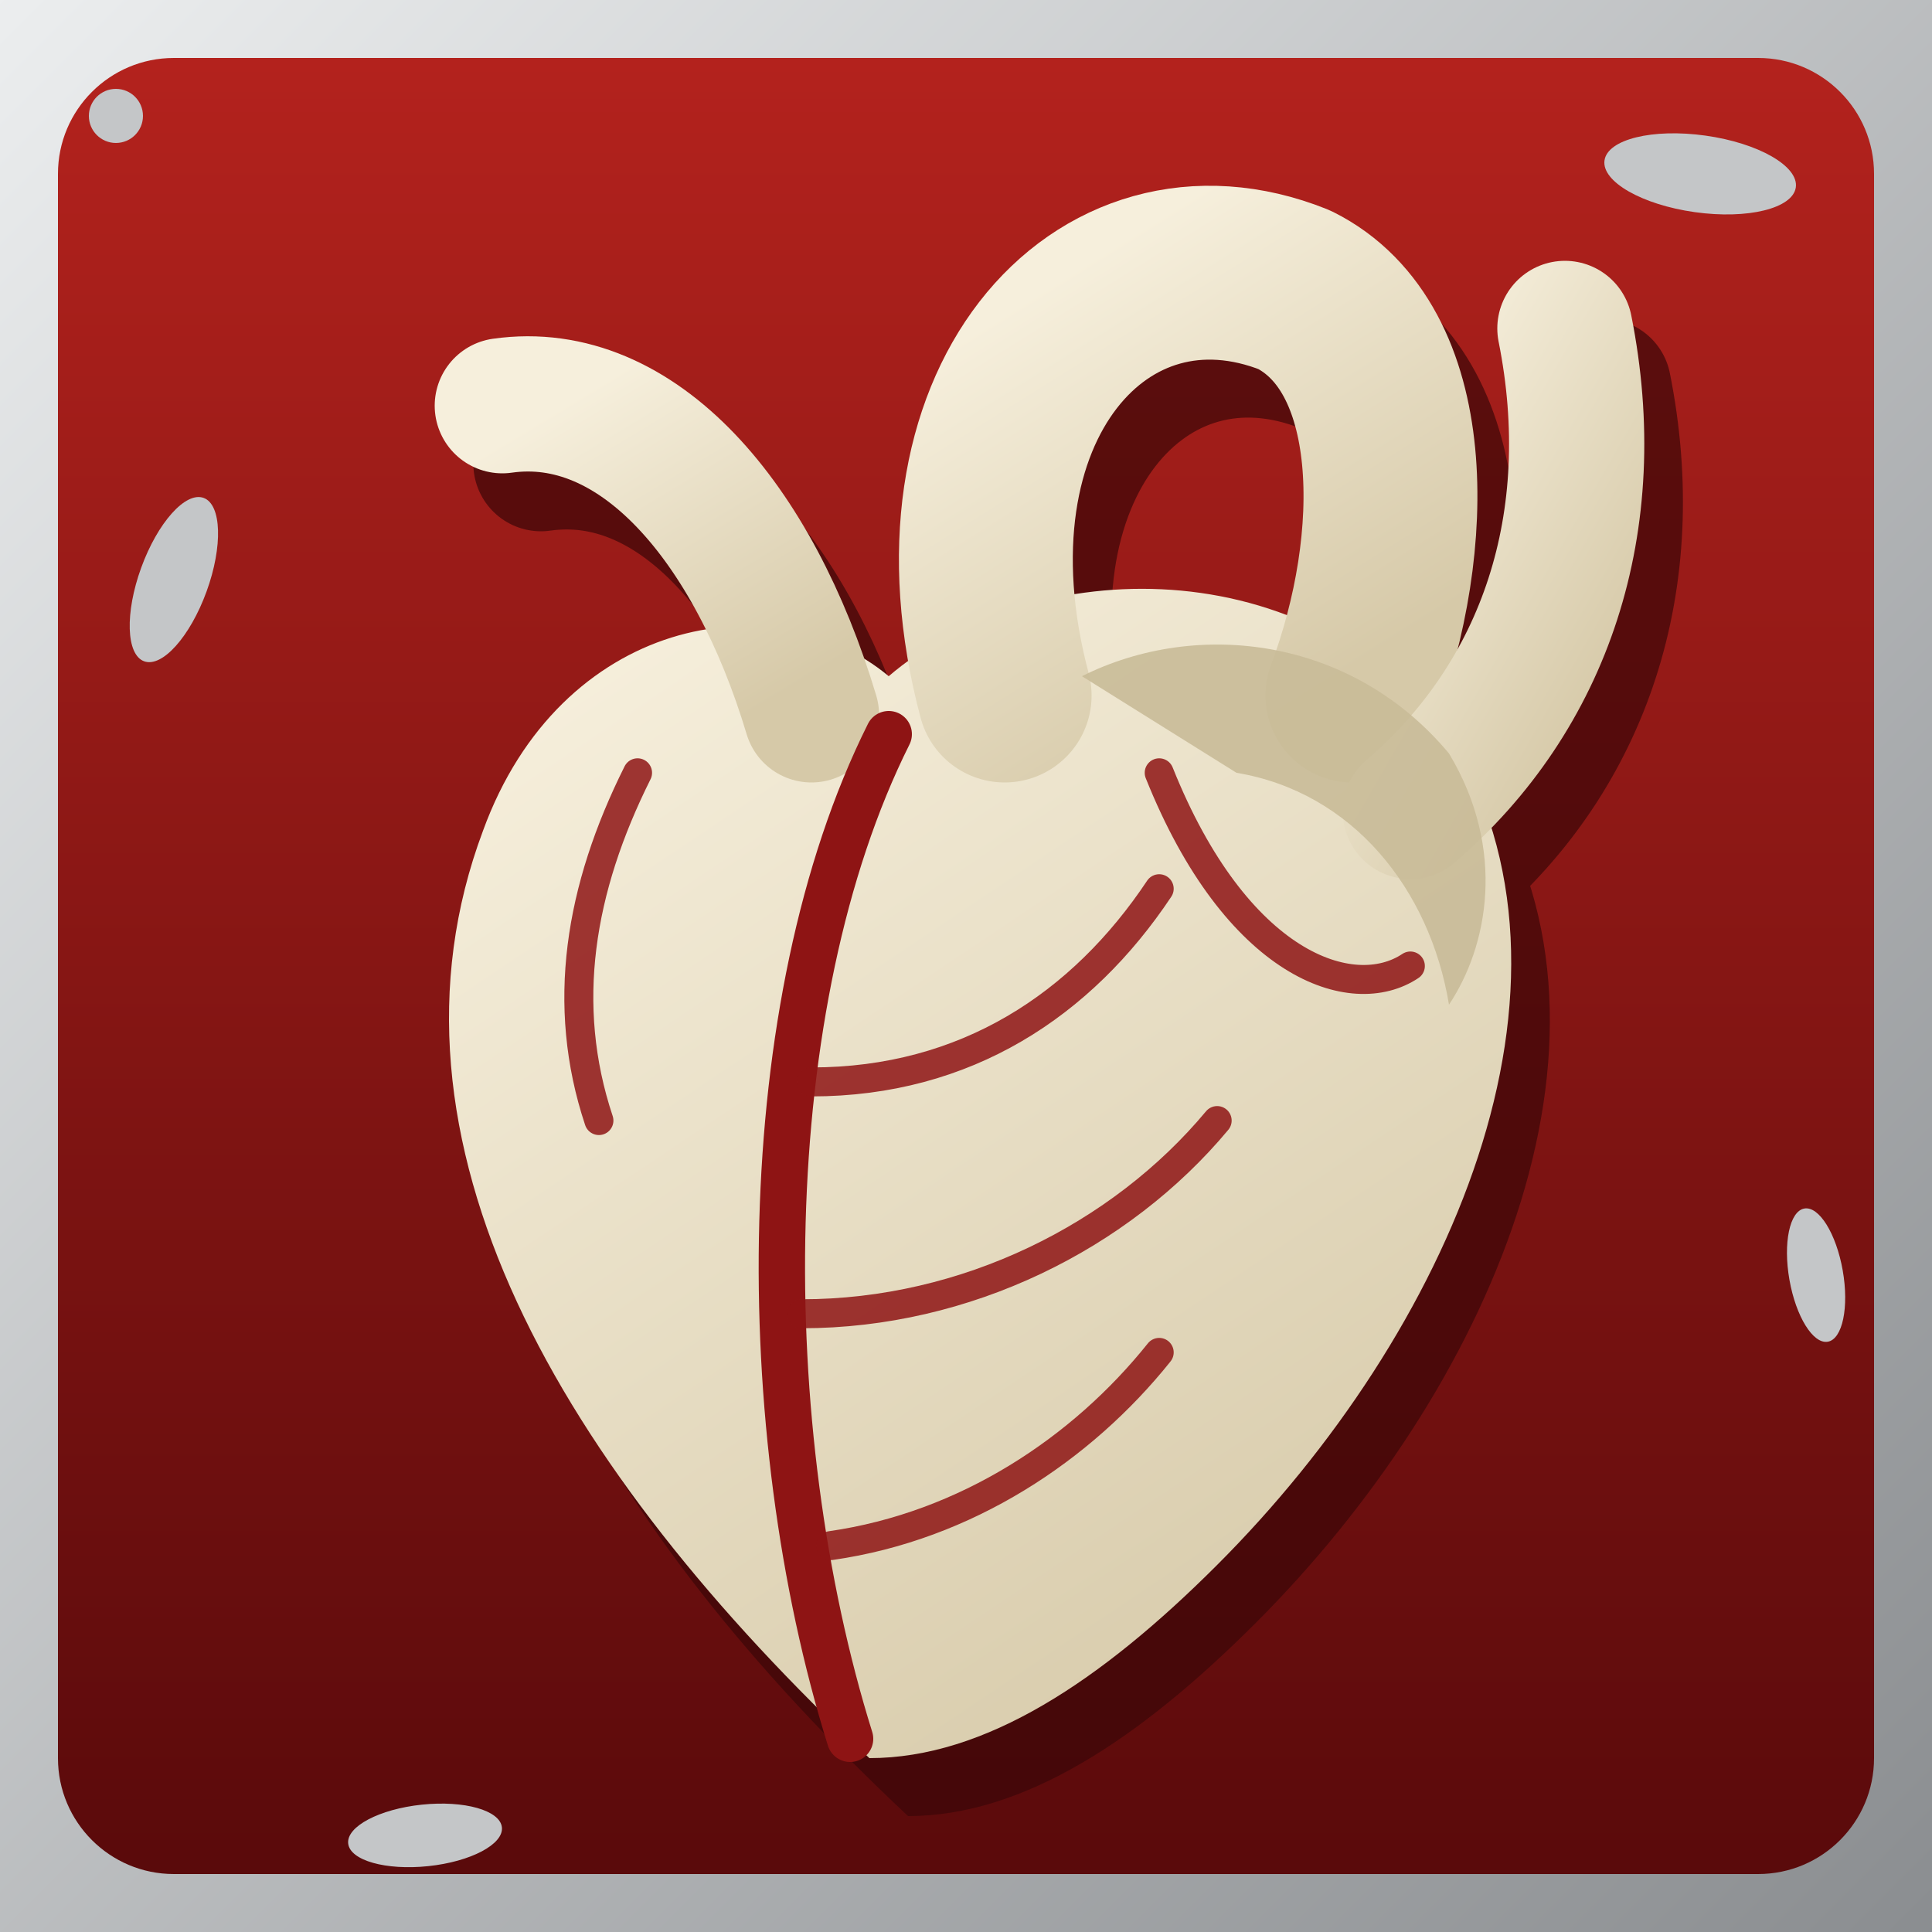
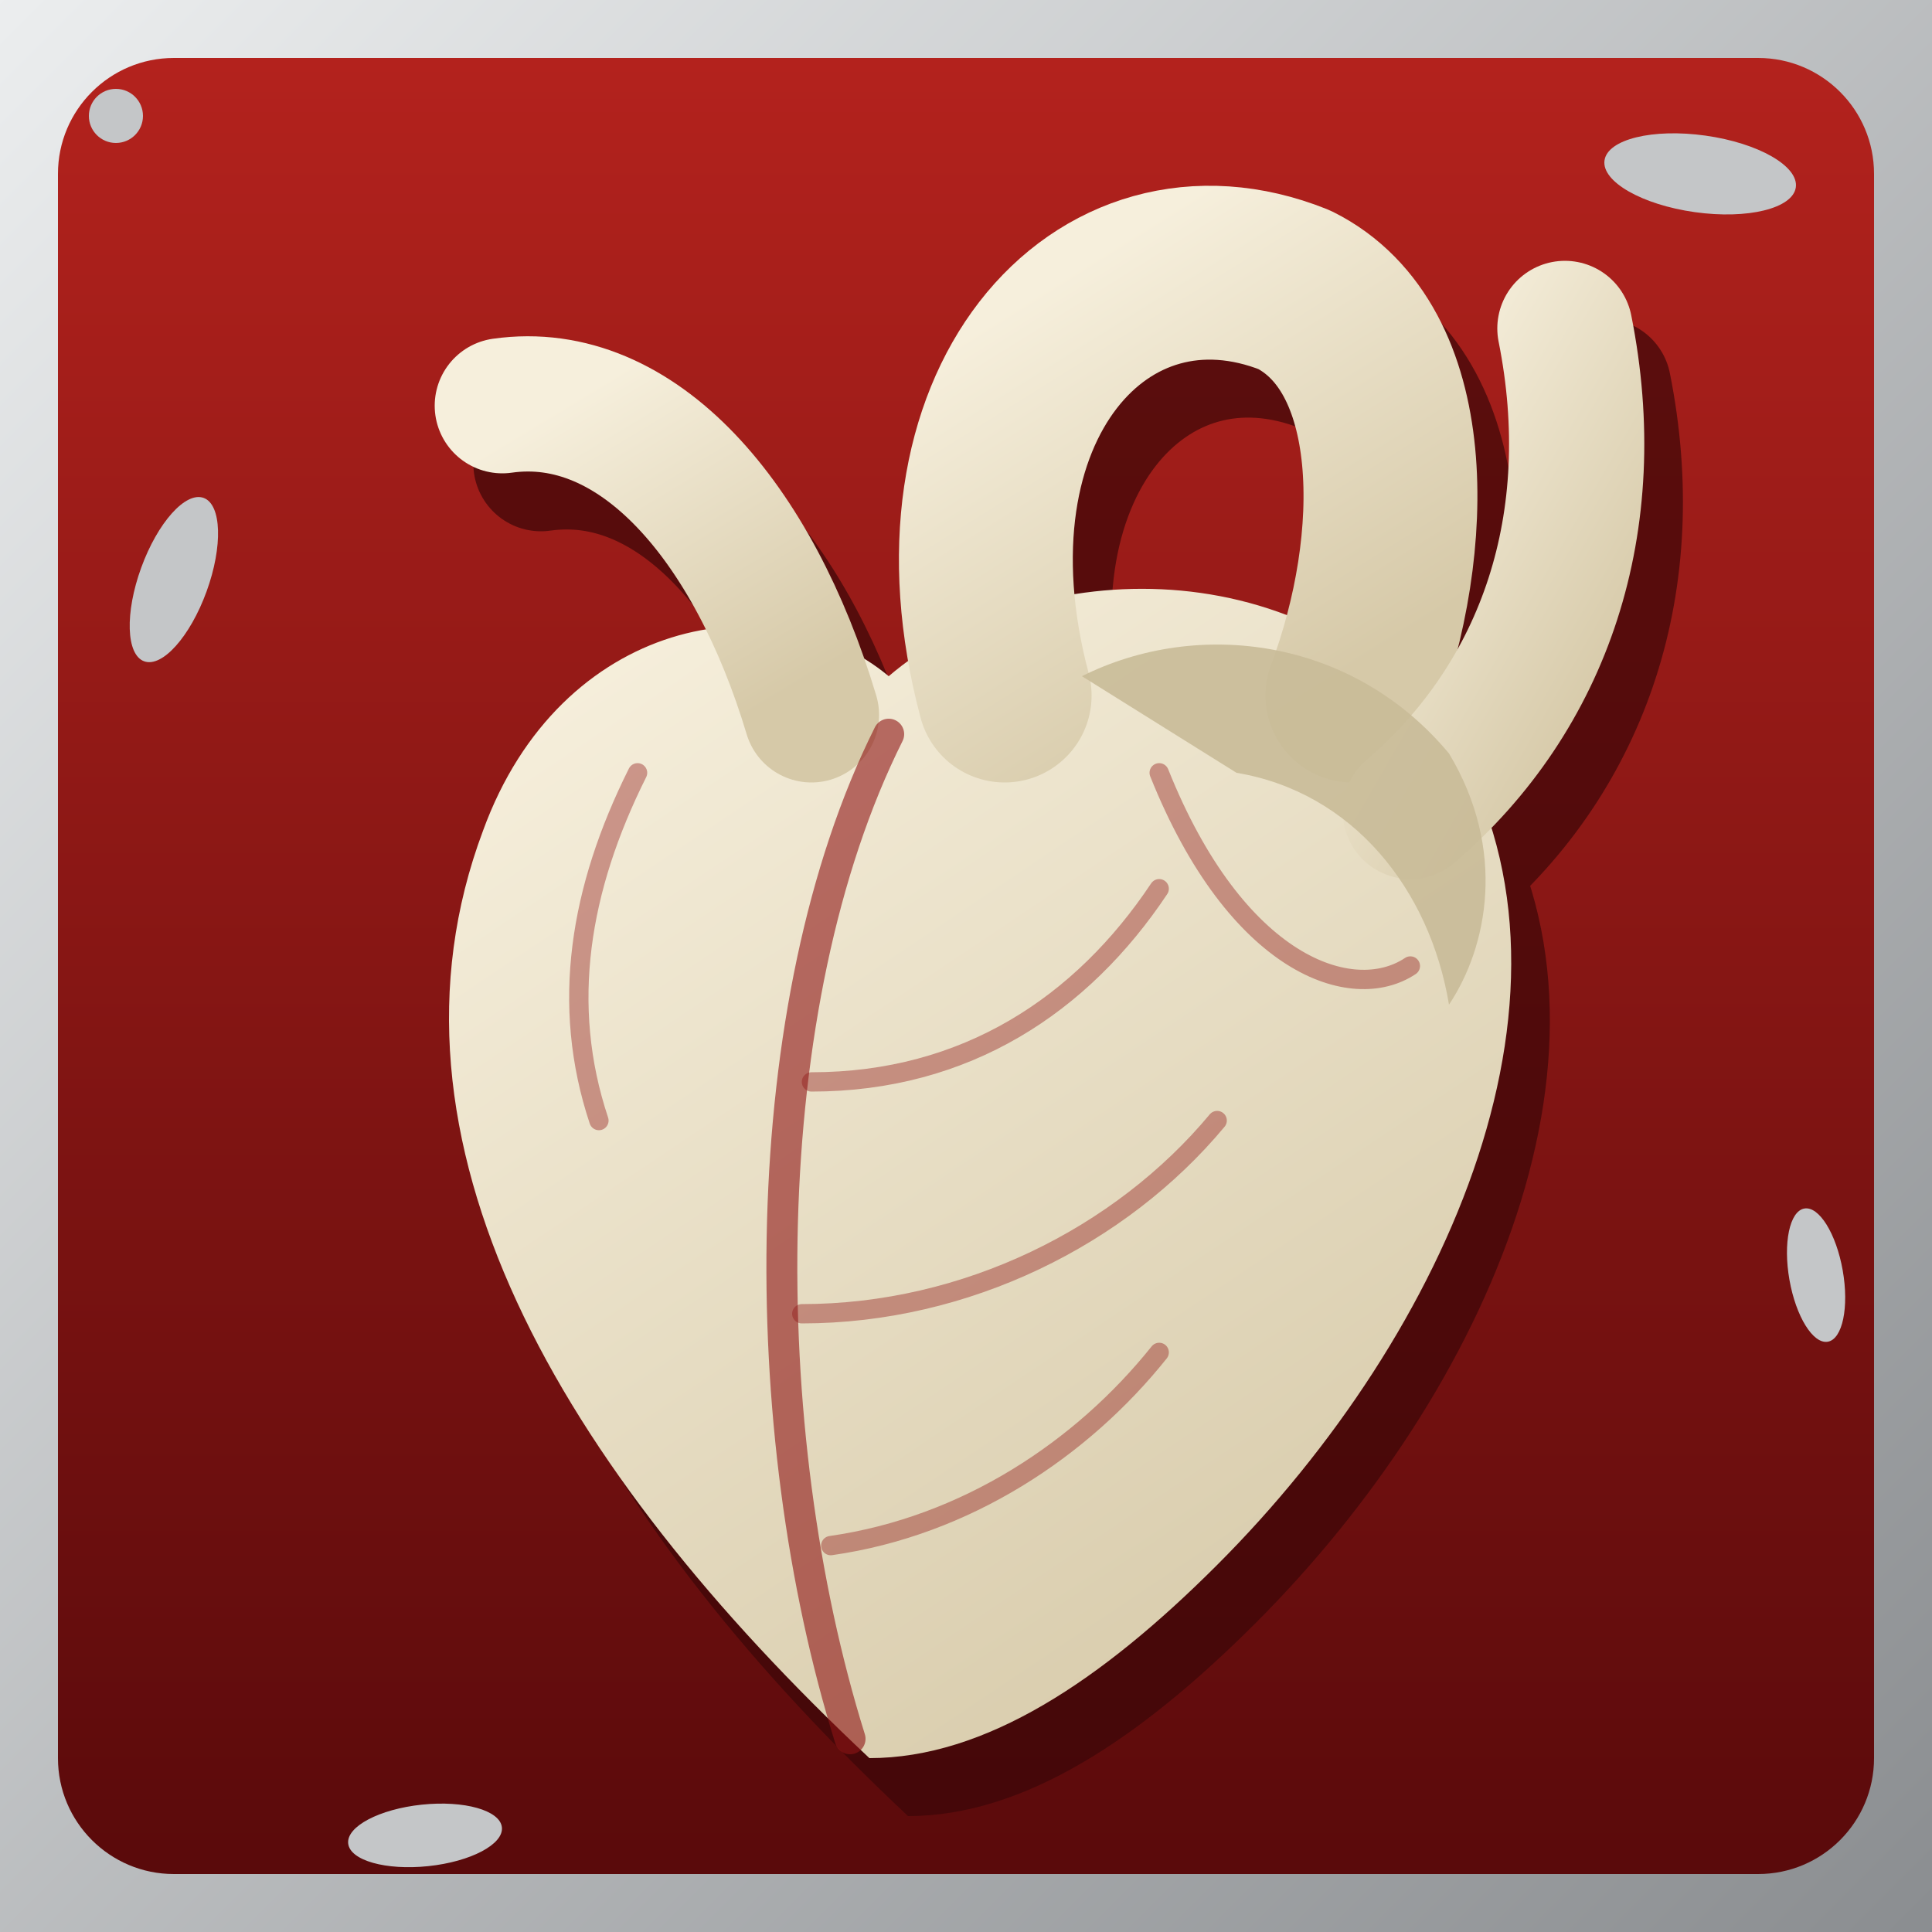
<svg xmlns="http://www.w3.org/2000/svg" viewBox="0 0 100 100">
  <defs>
    <linearGradient id="coat" x1="0" y1="0" x2="0" y2="1">
      <stop offset="0" stop-color="#b3221d" />
      <stop offset="1" stop-color="#5a0a0b" />
    </linearGradient>
    <linearGradient id="cream" x1=".2" y1="0" x2=".8" y2="1">
      <stop offset="0" stop-color="#f6efdc" />
      <stop offset="1" stop-color="#d6c9a8" />
    </linearGradient>
    <linearGradient id="al" x1="0" y1="0" x2="1" y2="1">
      <stop offset="0" stop-color="#eceeef" />
      <stop offset="1" stop-color="#8a8d90" />
    </linearGradient>
    <path id="heart" d="M45 91C29 76 19 59 25 43C29 32 40 30 46 35C53 29 67 28 75 38C83 51 75 69 63 81C57 87 51 91 45 91Z" />
    <g id="vessels" fill="none" stroke-linecap="round" stroke-linejoin="round">
      <path d="M52 36C48 21 57 11 67 15C73 18 73 28 70 36" stroke-width="9" />
      <path d="M42 37C39 27 33 20 26 21" stroke-width="7" />
      <path d="M73 42C80 36 83 27 81 17" stroke-width="7" />
    </g>
  </defs>
  <rect width="100" height="100" fill="url(#al)" />
  <rect x="3" y="3" width="94" height="94" rx="6" fill="url(#coat)" />
  <g transform="translate(2 3)" fill="#3a0607" stroke="#3a0607" opacity=".7">
    <use href="#heart" stroke="none" />
    <use href="#vessels" />
  </g>
  <use href="#heart" fill="url(#cream)" />
  <g stroke="url(#cream)">
    <use href="#vessels" />
  </g>
  <g fill="none" stroke="#8e1414" stroke-linecap="round" stroke-linejoin="round">
-     <path d="M46 38C39 52 39 74 44 90" stroke-width="2.4" />
-     <path d="M42 56C50 56 56 52 60 46M41.5 68C50 68 58 64 63 58M43 80C50 79 56 75 60 70" stroke-width="1.5" opacity=".85" />
-     <path d="M60 40C64 50 70 52 73 50" stroke-width="1.5" opacity=".85" />
-     <path d="M33 40C30 46 29 52 31 58" stroke-width="1.5" opacity=".85" />
+     <path d="M46 38C39 52 39 74 44 90" stroke-width="1.6" opacity=".6" />
+     <path d="M42 56C50 56 56 52 60 46M41.5 68C50 68 58 64 63 58M43 80C50 79 56 75 60 70" stroke-width="1" opacity=".4" />
+     <path d="M60 40C64 50 70 52 73 50" stroke-width="1" opacity=".4" />
+     <path d="M33 40C30 46 29 52 31 58" stroke-width="1" opacity=".4" />
  </g>
  <path d="M56 35C62 32 70 33 75 39C78 44 77 49 75 52C74 46 70 41 64 40Z" fill="#c9bb98" opacity=".9" />
  <g fill="#c4c6c8">
    <ellipse cx="9" cy="30" rx="4.5" ry="1.8" transform="rotate(-70 9 30)" />
    <ellipse cx="88" cy="9" rx="5" ry="2" transform="rotate(8 88 9)" />
    <ellipse cx="94" cy="66" rx="3.5" ry="1.4" transform="rotate(80 94 66)" />
    <ellipse cx="22" cy="95" rx="4" ry="1.6" transform="rotate(-6 22 95)" />
    <circle cx="6" cy="6" r="1.4" />
  </g>
</svg>
